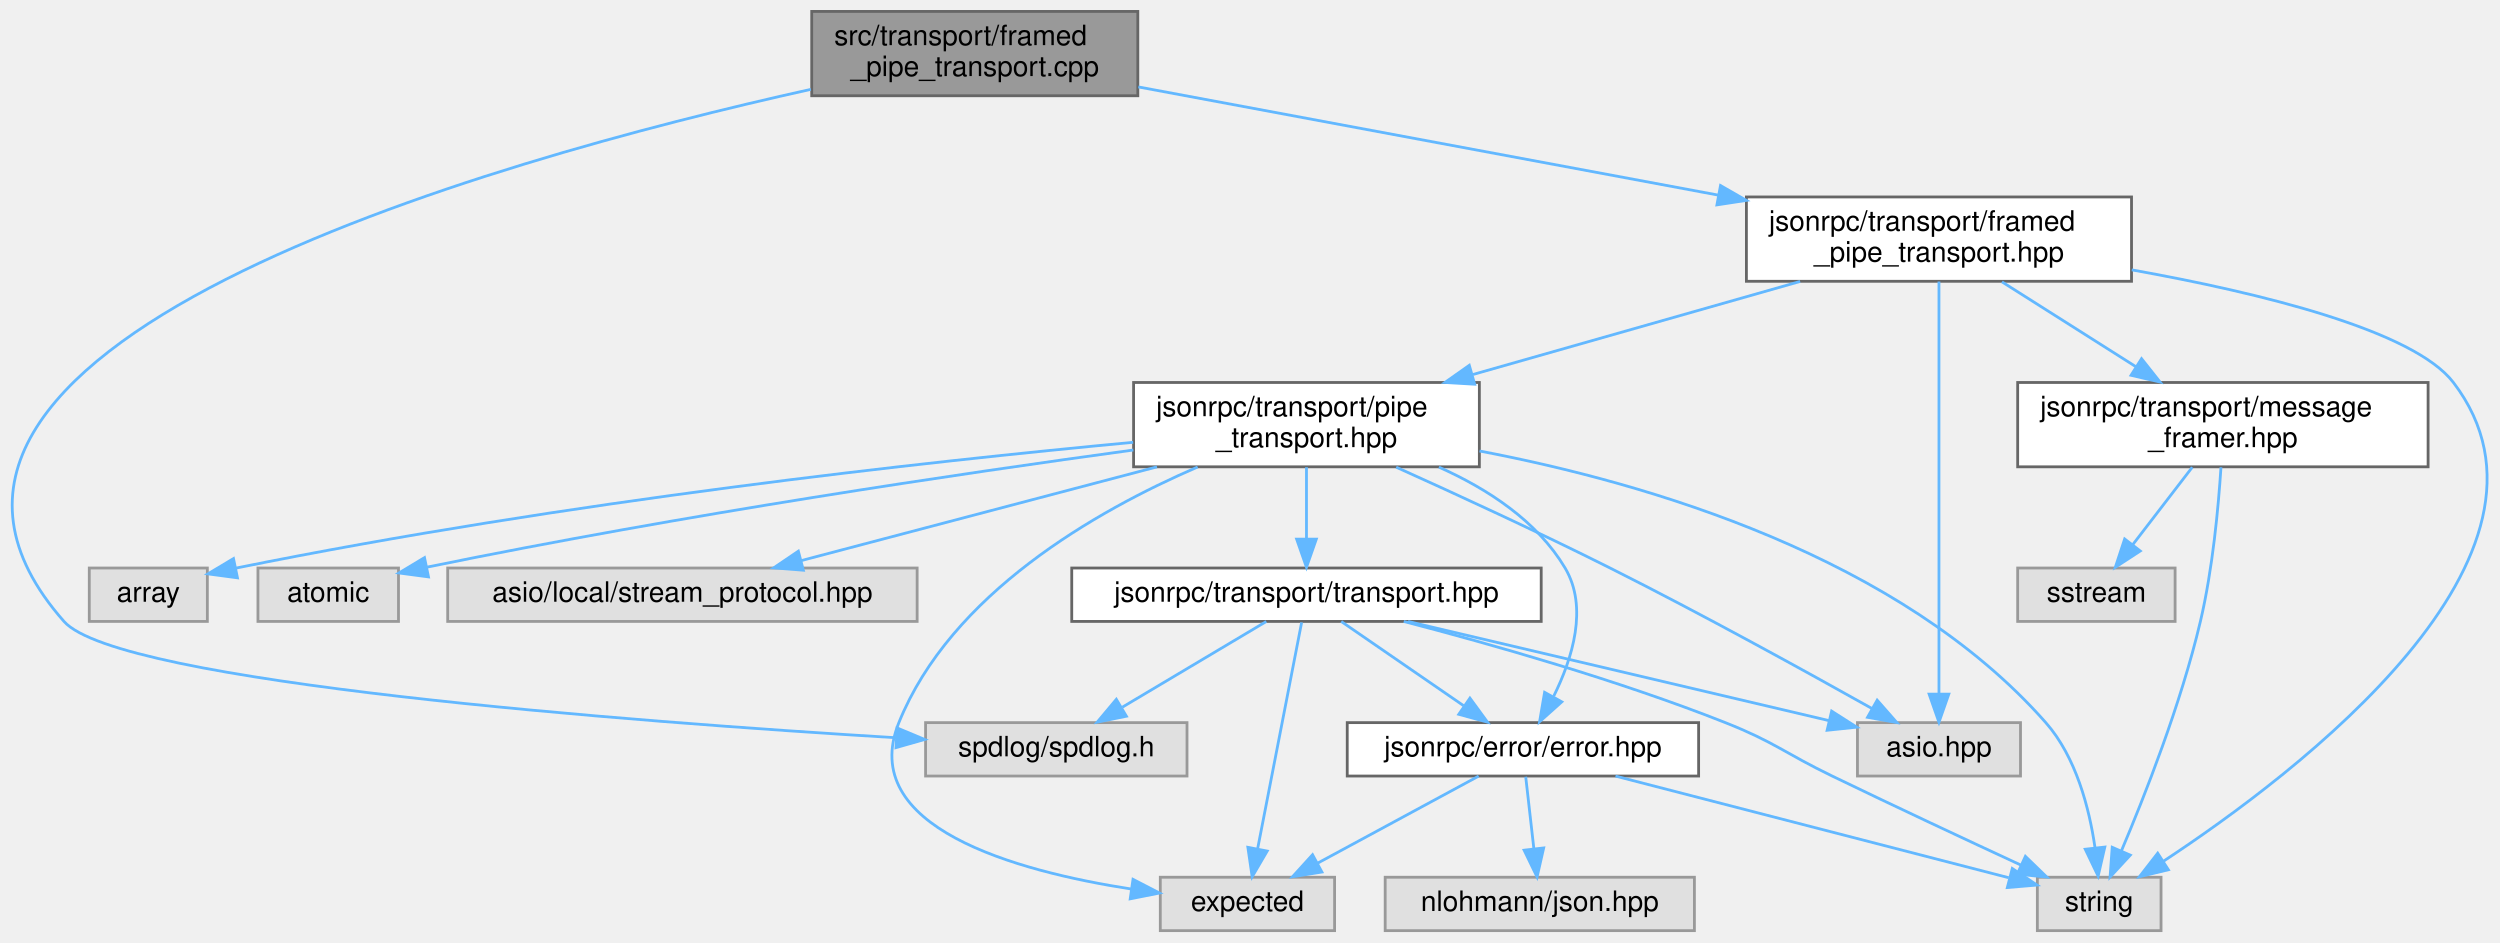
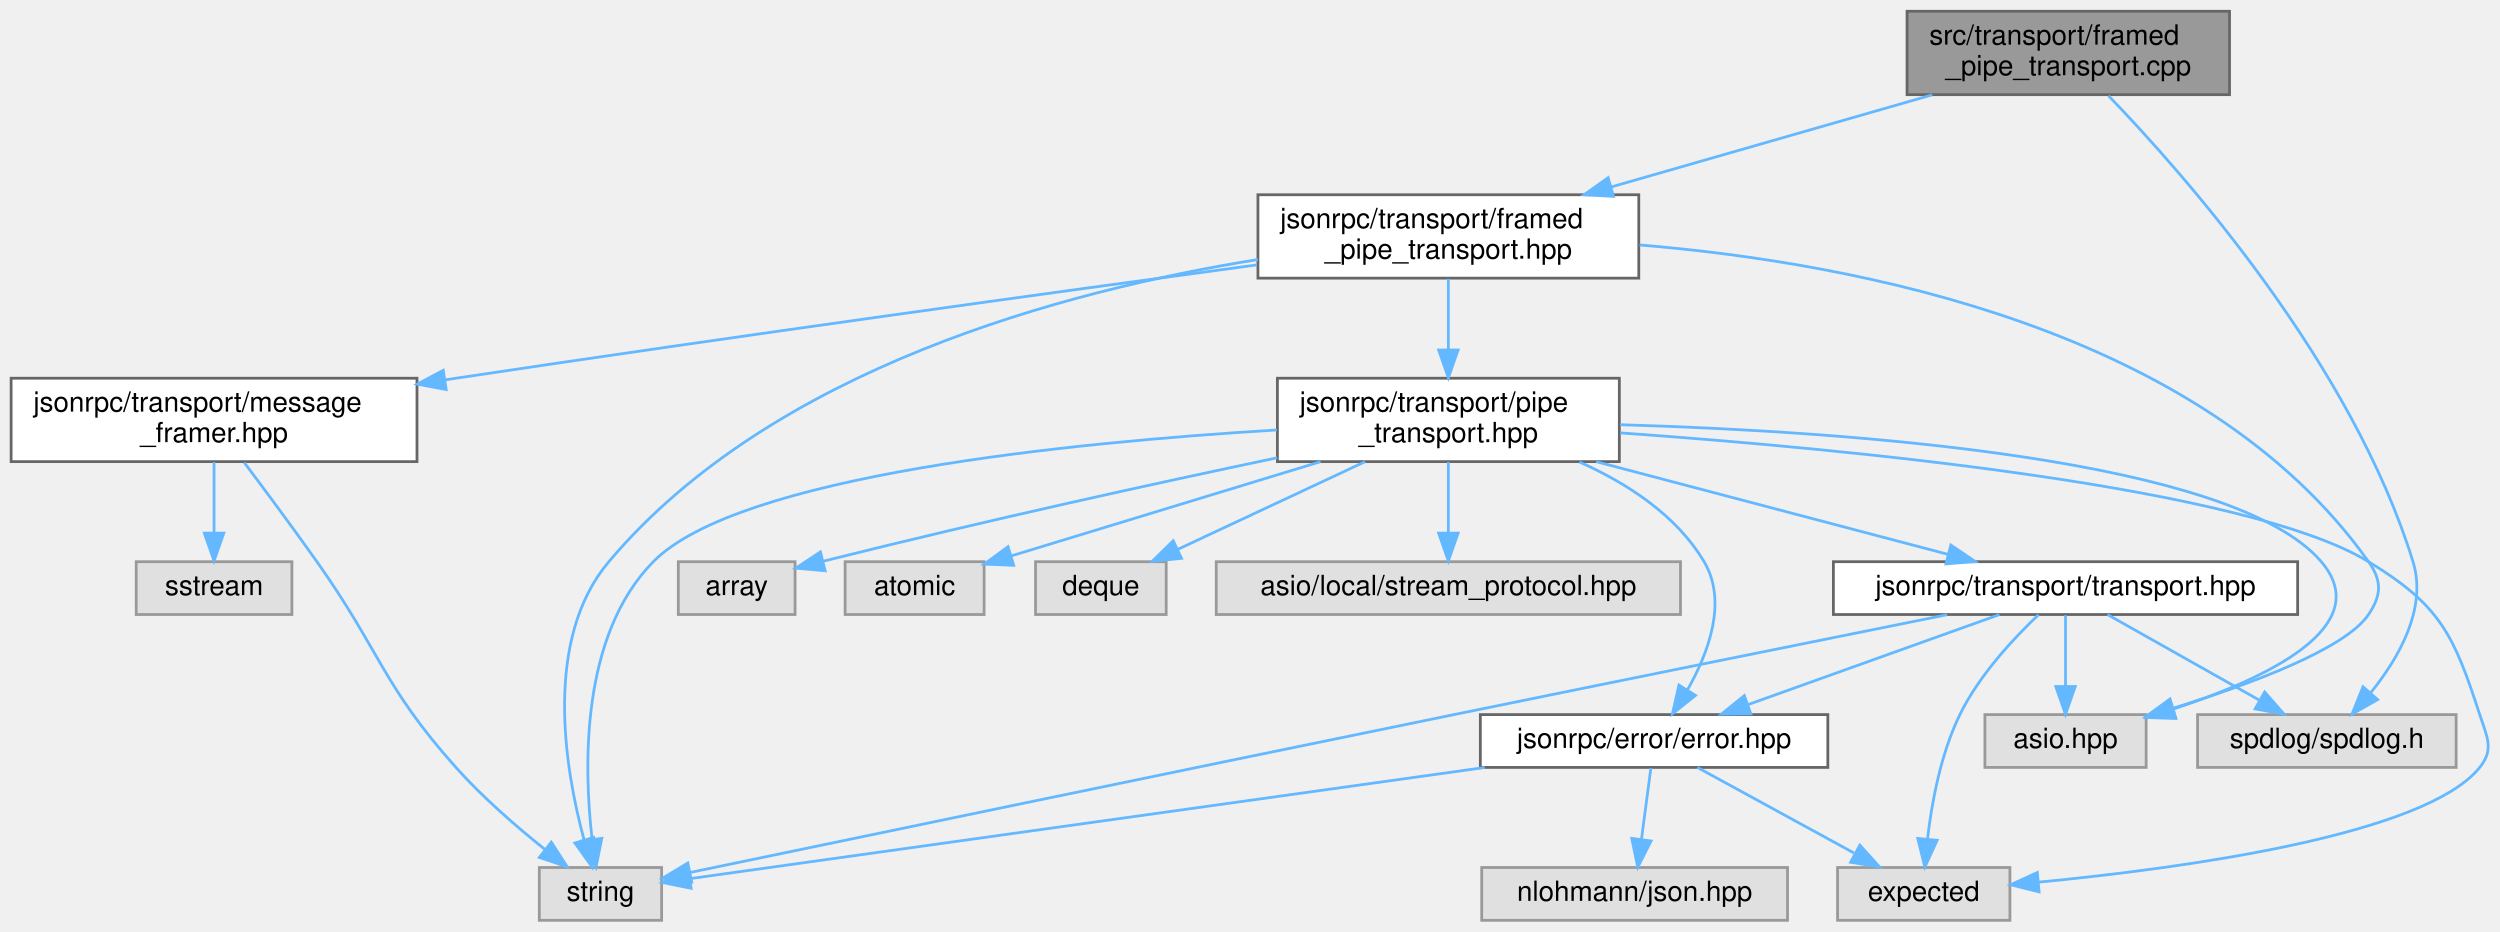
- <svg xmlns="http://www.w3.org/2000/svg" xmlns:xlink="http://www.w3.org/1999/xlink" width="889pt" height="335pt" viewBox="0.00 0.00 889.34 335.00">
+ <svg xmlns="http://www.w3.org/2000/svg" xmlns:xlink="http://www.w3.org/1999/xlink" width="899pt" height="335pt" viewBox="0.00 0.00 899.29 335.00">
  <g id="graph0" class="graph" transform="scale(1 1) rotate(0) translate(4 331)">
    <g id="Node000001" class="node">
      <g id="a_Node000001">
        <a xlink:title=" ">
-           <polygon fill="#999999" stroke="#666666" points="400.76,-327 284.76,-327 284.76,-297 400.76,-297 400.76,-327" />
-           <text text-anchor="start" x="292.76" y="-315" font-family="Helvetica,sans-Serif" font-size="10.00">src/transport/framed</text>
-           <text text-anchor="middle" x="342.76" y="-304" font-family="Helvetica,sans-Serif" font-size="10.00">_pipe_transport.cpp</text>
+           <polygon fill="#999999" stroke="#666666" points="798,-327 682,-327 682,-297 798,-297 798,-327" />
+           <text text-anchor="start" x="690" y="-315" font-family="Helvetica,sans-Serif" font-size="10.00">src/transport/framed</text>
+           <text text-anchor="middle" x="740" y="-304" font-family="Helvetica,sans-Serif" font-size="10.00">_pipe_transport.cpp</text>
        </a>
      </g>
    </g>
    <g id="Node000002" class="node">
      <g id="a_Node000002">
        <a xlink:href="framed__pipe__transport_8hpp.html" target="_top" xlink:title=" ">
-           <polygon fill="white" stroke="#666666" points="754.26,-261 617.26,-261 617.26,-231 754.26,-231 754.26,-261" />
-           <text text-anchor="start" x="625.26" y="-249" font-family="Helvetica,sans-Serif" font-size="10.00">jsonrpc/transport/framed</text>
-           <text text-anchor="middle" x="685.76" y="-238" font-family="Helvetica,sans-Serif" font-size="10.00">_pipe_transport.hpp</text>
+           <polygon fill="white" stroke="#666666" points="585.5,-261 448.5,-261 448.5,-231 585.5,-231 585.5,-261" />
+           <text text-anchor="start" x="456.5" y="-249" font-family="Helvetica,sans-Serif" font-size="10.00">jsonrpc/transport/framed</text>
+           <text text-anchor="middle" x="517" y="-238" font-family="Helvetica,sans-Serif" font-size="10.00">_pipe_transport.hpp</text>
        </a>
      </g>
    </g>
    <g id="edge1_Node000001_Node000002" class="edge">
      <g id="a_edge1_Node000001_Node000002">
        <a xlink:title=" ">
-           <path fill="none" stroke="#63b8ff" d="M400.94,-300.14C457.73,-289.55 544.52,-273.35 607.37,-261.63" />
-           <polygon fill="#63b8ff" stroke="#63b8ff" points="608.05,-265.06 617.24,-259.78 606.77,-258.18 608.05,-265.06" />
-         </a>
-       </g>
-     </g>
-     <g id="Node000015" class="node">
-       <g id="a_Node000015">
-         <a xlink:title=" ">
-           <polygon fill="#e0e0e0" stroke="#999999" points="418.26,-74 325.26,-74 325.26,-55 418.26,-55 418.26,-74" />
-           <text text-anchor="middle" x="371.76" y="-62" font-family="Helvetica,sans-Serif" font-size="10.00">spdlog/spdlog.h</text>
-         </a>
-       </g>
-     </g>
-     <g id="edge24_Node000001_Node000015" class="edge">
-       <g id="a_edge24_Node000001_Node000015">
-         <a xlink:title=" ">
-           <path fill="none" stroke="#63b8ff" d="M284.44,-299.28C169.66,-273.77 -67.27,-207.56 18.76,-110 38,-88.18 220.08,-74.38 314.92,-68.61" />
-           <polygon fill="#63b8ff" stroke="#63b8ff" points="315.15,-72.1 324.93,-68.01 314.73,-65.11 315.15,-72.1" />
+           <path fill="none" stroke="#63b8ff" d="M691.06,-296.95C657.08,-287.2 611.62,-274.16 575.69,-263.84" />
+           <polygon fill="#63b8ff" stroke="#63b8ff" points="576.4,-260.41 565.82,-261.01 574.47,-267.14 576.4,-260.41" />
+         </a>
+       </g>
+     </g>
+     <g id="Node000016" class="node">
+       <g id="a_Node000016">
+         <a xlink:title=" ">
+           <polygon fill="#e0e0e0" stroke="#999999" points="879.5,-74 786.5,-74 786.5,-55 879.5,-55 879.5,-74" />
+           <text text-anchor="middle" x="833" y="-62" font-family="Helvetica,sans-Serif" font-size="10.00">spdlog/spdlog.h</text>
+         </a>
+       </g>
+     </g>
+     <g id="edge25_Node000001_Node000016" class="edge">
+       <g id="a_edge25_Node000001_Node000016">
+         <a xlink:title=" ">
+           <path fill="none" stroke="#63b8ff" d="M754.45,-296.62C782.2,-267.85 842.15,-199.88 864,-129 869.17,-112.24 858.89,-94.39 848.81,-81.9" />
+           <polygon fill="#63b8ff" stroke="#63b8ff" points="851.28,-79.4 842.05,-74.18 846.01,-84.01 851.28,-79.4" />
        </a>
      </g>
    </g>
    <g id="Node000003" class="node">
      <g id="a_Node000003">
        <a xlink:title=" ">
-           <polygon fill="#e0e0e0" stroke="#999999" points="764.76,-19 720.76,-19 720.76,0 764.76,0 764.76,-19" />
-           <text text-anchor="middle" x="742.76" y="-7" font-family="Helvetica,sans-Serif" font-size="10.00">string</text>
+           <polygon fill="#e0e0e0" stroke="#999999" points="234,-19 190,-19 190,0 234,0 234,-19" />
+           <text text-anchor="middle" x="212" y="-7" font-family="Helvetica,sans-Serif" font-size="10.00">string</text>
        </a>
      </g>
    </g>
    <g id="edge2_Node000002_Node000003" class="edge">
      <g id="a_edge2_Node000002_Node000003">
        <a xlink:title=" ">
-           <path fill="none" stroke="#63b8ff" d="M754.35,-235.06C800.2,-226.84 854.62,-213.52 868.76,-195 915.63,-133.6 813.31,-56.06 765.56,-24.66" />
-           <polygon fill="#63b8ff" stroke="#63b8ff" points="767.37,-21.66 757.07,-19.18 763.57,-27.55 767.37,-21.66" />
+           <path fill="none" stroke="#63b8ff" d="M448.48,-237.7C379.02,-226.53 273.67,-198.55 215,-129 191.42,-101.05 199.13,-54.8 206.05,-29.13" />
+           <polygon fill="#63b8ff" stroke="#63b8ff" points="209.51,-29.79 208.97,-19.21 202.79,-27.82 209.51,-29.79" />
        </a>
      </g>
    </g>
    <g id="Node000004" class="node">
      <g id="a_Node000004">
        <a xlink:title=" ">
-           <polygon fill="#e0e0e0" stroke="#999999" points="714.76,-74 656.76,-74 656.76,-55 714.76,-55 714.76,-74" />
-           <text text-anchor="middle" x="685.76" y="-62" font-family="Helvetica,sans-Serif" font-size="10.00">asio.hpp</text>
+           <polygon fill="#e0e0e0" stroke="#999999" points="768,-74 710,-74 710,-55 768,-55 768,-74" />
+           <text text-anchor="middle" x="739" y="-62" font-family="Helvetica,sans-Serif" font-size="10.00">asio.hpp</text>
        </a>
      </g>
    </g>
    <g id="edge3_Node000002_Node000004" class="edge">
      <g id="a_edge3_Node000002_Node000004">
        <a xlink:title=" ">
-           <path fill="none" stroke="#63b8ff" d="M685.76,-230.91C685.76,-198.85 685.76,-120.38 685.76,-84.26" />
-           <polygon fill="#63b8ff" stroke="#63b8ff" points="689.26,-84.13 685.76,-74.13 682.26,-84.13 689.26,-84.13" />
+           <path fill="none" stroke="#63b8ff" d="M585.77,-242.94C664.03,-236.47 788.65,-212.69 848,-129 852.88,-122.11 852.71,-117.01 848,-110 839.73,-97.68 805.78,-85.03 777.95,-76.38" />
+           <polygon fill="#63b8ff" stroke="#63b8ff" points="778.61,-72.92 768.03,-73.38 776.59,-79.62 778.61,-72.92" />
        </a>
      </g>
    </g>
    <g id="Node000005" class="node">
      <g id="a_Node000005">
        <a xlink:href="message__framer_8hpp.html" target="_top" xlink:title=" ">
-           <polygon fill="white" stroke="#666666" points="859.76,-195 713.76,-195 713.76,-165 859.76,-165 859.76,-195" />
-           <text text-anchor="start" x="721.76" y="-183" font-family="Helvetica,sans-Serif" font-size="10.00">jsonrpc/transport/message</text>
-           <text text-anchor="middle" x="786.76" y="-172" font-family="Helvetica,sans-Serif" font-size="10.00">_framer.hpp</text>
+           <polygon fill="white" stroke="#666666" points="146,-195 0,-195 0,-165 146,-165 146,-195" />
+           <text text-anchor="start" x="8" y="-183" font-family="Helvetica,sans-Serif" font-size="10.00">jsonrpc/transport/message</text>
+           <text text-anchor="middle" x="73" y="-172" font-family="Helvetica,sans-Serif" font-size="10.00">_framer.hpp</text>
        </a>
      </g>
    </g>
    <g id="edge4_Node000002_Node000005" class="edge">
      <g id="a_edge4_Node000002_Node000005">
        <a xlink:title=" ">
-           <path fill="none" stroke="#63b8ff" d="M708.17,-230.8C722.16,-221.93 740.37,-210.39 755.74,-200.66" />
-           <polygon fill="#63b8ff" stroke="#63b8ff" points="757.83,-203.47 764.41,-195.16 754.08,-197.56 757.83,-203.47" />
+           <path fill="none" stroke="#63b8ff" d="M448.17,-235.78C376.23,-226.05 260.1,-210.06 160,-195 158.72,-194.81 157.44,-194.61 156.14,-194.42" />
+           <polygon fill="#63b8ff" stroke="#63b8ff" points="156.5,-190.93 146.08,-192.87 155.44,-197.85 156.5,-190.93" />
        </a>
      </g>
    </g>
    <g id="Node000007" class="node">
      <g id="a_Node000007">
        <a xlink:href="pipe__transport_8hpp.html" target="_top" xlink:title=" ">
-           <polygon fill="white" stroke="#666666" points="522.26,-195 399.26,-195 399.26,-165 522.26,-165 522.26,-195" />
-           <text text-anchor="start" x="407.26" y="-183" font-family="Helvetica,sans-Serif" font-size="10.00">jsonrpc/transport/pipe</text>
-           <text text-anchor="middle" x="460.76" y="-172" font-family="Helvetica,sans-Serif" font-size="10.00">_transport.hpp</text>
+           <polygon fill="white" stroke="#666666" points="578.5,-195 455.5,-195 455.5,-165 578.5,-165 578.5,-195" />
+           <text text-anchor="start" x="463.5" y="-183" font-family="Helvetica,sans-Serif" font-size="10.00">jsonrpc/transport/pipe</text>
+           <text text-anchor="middle" x="517" y="-172" font-family="Helvetica,sans-Serif" font-size="10.00">_transport.hpp</text>
        </a>
      </g>
    </g>
    <g id="edge7_Node000002_Node000007" class="edge">
      <g id="a_edge7_Node000002_Node000007">
        <a xlink:title=" ">
-           <path fill="none" stroke="#63b8ff" d="M636.38,-230.95C602.09,-221.2 556.23,-208.16 519.97,-197.84" />
-           <polygon fill="#63b8ff" stroke="#63b8ff" points="520.6,-194.38 510.02,-195.01 518.68,-201.11 520.6,-194.38" />
+           <path fill="none" stroke="#63b8ff" d="M517,-230.8C517,-223.34 517,-213.99 517,-205.41" />
+           <polygon fill="#63b8ff" stroke="#63b8ff" points="520.5,-205.16 517,-195.16 513.5,-205.16 520.5,-205.16" />
        </a>
      </g>
    </g>
    <g id="edge6_Node000005_Node000003" class="edge">
      <g id="a_edge6_Node000005_Node000003">
        <a xlink:title=" ">
-           <path fill="none" stroke="#63b8ff" d="M786.08,-164.83C785.17,-150.76 783.15,-128.66 778.76,-110 771.83,-80.6 758.95,-47.91 750.62,-28.29" />
-           <polygon fill="#63b8ff" stroke="#63b8ff" points="753.82,-26.86 746.63,-19.08 747.39,-29.65 753.82,-26.86" />
+           <path fill="none" stroke="#63b8ff" d="M83.85,-164.68C91.31,-154.75 101.39,-141.17 110,-129 132.92,-96.59 133.57,-84.62 160,-55 169.64,-44.2 181.89,-33.59 192.08,-25.45" />
+           <polygon fill="#63b8ff" stroke="#63b8ff" points="194.31,-28.14 200.04,-19.23 190.01,-22.62 194.31,-28.14" />
        </a>
      </g>
    </g>
    <g id="Node000006" class="node">
      <g id="a_Node000006">
        <a xlink:title=" ">
-           <polygon fill="#e0e0e0" stroke="#999999" points="769.76,-129 713.76,-129 713.76,-110 769.76,-110 769.76,-129" />
-           <text text-anchor="middle" x="741.76" y="-117" font-family="Helvetica,sans-Serif" font-size="10.00">sstream</text>
+           <polygon fill="#e0e0e0" stroke="#999999" points="101,-129 45,-129 45,-110 101,-110 101,-129" />
+           <text text-anchor="middle" x="73" y="-117" font-family="Helvetica,sans-Serif" font-size="10.00">sstream</text>
        </a>
      </g>
    </g>
    <g id="edge5_Node000005_Node000006" class="edge">
      <g id="a_edge5_Node000005_Node000006">
        <a xlink:title=" ">
-           <path fill="none" stroke="#63b8ff" d="M775.86,-164.84C769.47,-156.52 761.34,-145.96 754.63,-137.23" />
-           <polygon fill="#63b8ff" stroke="#63b8ff" points="757.37,-135.06 748.5,-129.27 751.82,-139.33 757.37,-135.06" />
-         </a>
-       </g>
-     </g>
-     <g id="edge11_Node000007_Node000003" class="edge">
-       <g id="a_edge11_Node000007_Node000003">
-         <a xlink:title=" ">
-           <path fill="none" stroke="#63b8ff" d="M522.32,-170.63C582.31,-159.21 671.85,-132.94 723.76,-74 734.57,-61.72 739.23,-43.49 741.24,-29.71" />
-           <polygon fill="#63b8ff" stroke="#63b8ff" points="744.76,-29.73 742.38,-19.41 737.8,-28.96 744.76,-29.73" />
-         </a>
-       </g>
-     </g>
-     <g id="edge12_Node000007_Node000004" class="edge">
-       <g id="a_edge12_Node000007_Node000004">
-         <a xlink:title=" ">
-           <path fill="none" stroke="#63b8ff" d="M492.67,-164.87C514.31,-155.13 543.46,-141.7 568.76,-129 601.43,-112.59 638.4,-92.21 661.88,-79.04" />
-           <polygon fill="#63b8ff" stroke="#63b8ff" points="663.78,-81.99 670.77,-74.03 660.34,-75.89 663.78,-81.99" />
+           <path fill="none" stroke="#63b8ff" d="M73,-164.84C73,-157.21 73,-147.7 73,-139.45" />
+           <polygon fill="#63b8ff" stroke="#63b8ff" points="76.5,-139.27 73,-129.27 69.5,-139.27 76.5,-139.27" />
+         </a>
+       </g>
+     </g>
+     <g id="edge12_Node000007_Node000003" class="edge">
+       <g id="a_edge12_Node000007_Node000003">
+         <a xlink:title=" ">
+           <path fill="none" stroke="#63b8ff" d="M455.31,-176.39C380.77,-171.9 261.52,-159.96 231,-129 204.88,-102.51 205.95,-55.31 208.99,-29.19" />
+           <polygon fill="#63b8ff" stroke="#63b8ff" points="212.48,-29.5 210.39,-19.11 205.55,-28.54 212.48,-29.5" />
+         </a>
+       </g>
+     </g>
+     <g id="edge13_Node000007_Node000004" class="edge">
+       <g id="a_edge13_Node000007_Node000004">
+         <a xlink:title=" ">
+           <path fill="none" stroke="#63b8ff" d="M578.84,-178.28C660.93,-175.86 799.24,-166.21 831,-129 850.95,-105.62 811.01,-86.87 777.64,-75.96" />
+           <polygon fill="#63b8ff" stroke="#63b8ff" points="778.61,-72.6 768.02,-72.97 776.53,-79.28 778.61,-72.6" />
        </a>
      </g>
    </g>
    <g id="Node000008" class="node">
      <g id="a_Node000008">
        <a xlink:title=" ">
-           <polygon fill="#e0e0e0" stroke="#999999" points="69.76,-129 27.76,-129 27.76,-110 69.76,-110 69.76,-129" />
-           <text text-anchor="middle" x="48.76" y="-117" font-family="Helvetica,sans-Serif" font-size="10.00">array</text>
+           <polygon fill="#e0e0e0" stroke="#999999" points="282,-129 240,-129 240,-110 282,-110 282,-129" />
+           <text text-anchor="middle" x="261" y="-117" font-family="Helvetica,sans-Serif" font-size="10.00">array</text>
        </a>
      </g>
    </g>
    <g id="edge8_Node000007_Node000008" class="edge">
      <g id="a_edge8_Node000007_Node000008">
        <a xlink:title=" ">
-           <path fill="none" stroke="#63b8ff" d="M399.1,-173.72C325.28,-166.78 197.82,-152.83 79.89,-128.96" />
-           <polygon fill="#63b8ff" stroke="#63b8ff" points="80.47,-125.51 69.97,-126.92 79.06,-132.36 80.47,-125.51" />
+           <path fill="none" stroke="#63b8ff" d="M455.38,-166.38C412.13,-157.29 352.73,-144.34 292.02,-129.15" />
+           <polygon fill="#63b8ff" stroke="#63b8ff" points="292.82,-125.74 282.26,-126.69 291.11,-132.53 292.82,-125.74" />
        </a>
      </g>
    </g>
    <g id="Node000009" class="node">
      <g id="a_Node000009">
        <a xlink:title=" ">
-           <polygon fill="#e0e0e0" stroke="#999999" points="137.76,-129 87.76,-129 87.76,-110 137.76,-110 137.76,-129" />
-           <text text-anchor="middle" x="112.76" y="-117" font-family="Helvetica,sans-Serif" font-size="10.00">atomic</text>
+           <polygon fill="#e0e0e0" stroke="#999999" points="350,-129 300,-129 300,-110 350,-110 350,-129" />
+           <text text-anchor="middle" x="325" y="-117" font-family="Helvetica,sans-Serif" font-size="10.00">atomic</text>
        </a>
      </g>
    </g>
    <g id="edge9_Node000007_Node000009" class="edge">
      <g id="a_edge9_Node000007_Node000009">
        <a xlink:title=" ">
-           <path fill="none" stroke="#63b8ff" d="M399.17,-170.98C337.69,-162.58 240.32,-148.21 147.99,-129.33" />
-           <polygon fill="#63b8ff" stroke="#63b8ff" points="148.43,-125.84 137.92,-127.24 147.01,-132.7 148.43,-125.84" />
+           <path fill="none" stroke="#63b8ff" d="M471.01,-164.99C436.92,-154.6 391.16,-140.66 360.02,-131.17" />
+           <polygon fill="#63b8ff" stroke="#63b8ff" points="360.64,-127.7 350.05,-128.13 358.6,-134.4 360.64,-127.7" />
        </a>
      </g>
    </g>
    <g id="Node000010" class="node">
      <g id="a_Node000010">
        <a xlink:title=" ">
-           <polygon fill="#e0e0e0" stroke="#999999" points="470.76,-19 408.76,-19 408.76,0 470.76,0 470.76,-19" />
-           <text text-anchor="middle" x="439.76" y="-7" font-family="Helvetica,sans-Serif" font-size="10.00">expected</text>
+           <polygon fill="#e0e0e0" stroke="#999999" points="415.5,-129 368.5,-129 368.5,-110 415.5,-110 415.5,-129" />
+           <text text-anchor="middle" x="392" y="-117" font-family="Helvetica,sans-Serif" font-size="10.00">deque</text>
        </a>
      </g>
    </g>
    <g id="edge10_Node000007_Node000010" class="edge">
      <g id="a_edge10_Node000007_Node000010">
        <a xlink:title=" ">
-           <path fill="none" stroke="#63b8ff" d="M422.04,-164.94C385.7,-149.23 334.25,-119.83 315.76,-74 300.79,-36.91 356.9,-21.24 398.51,-14.79" />
-           <polygon fill="#63b8ff" stroke="#63b8ff" points="399.05,-18.25 408.46,-13.38 398.06,-11.32 399.05,-18.25" />
+           <path fill="none" stroke="#63b8ff" d="M487.06,-164.99C466.58,-155.4 439.62,-142.79 419.65,-133.44" />
+           <polygon fill="#63b8ff" stroke="#63b8ff" points="421,-130.21 410.46,-129.14 418.03,-136.55 421,-130.21" />
        </a>
      </g>
    </g>
    <g id="Node000011" class="node">
      <g id="a_Node000011">
        <a xlink:title=" ">
-           <polygon fill="#e0e0e0" stroke="#999999" points="322.26,-129 155.26,-129 155.26,-110 322.26,-110 322.26,-129" />
-           <text text-anchor="middle" x="238.76" y="-117" font-family="Helvetica,sans-Serif" font-size="10.00">asio/local/stream_protocol.hpp</text>
-         </a>
-       </g>
-     </g>
-     <g id="edge13_Node000007_Node000011" class="edge">
-       <g id="a_edge13_Node000007_Node000011">
-         <a xlink:title=" ">
-           <path fill="none" stroke="#63b8ff" d="M407.58,-164.99C368.77,-154.76 316.88,-141.09 280.91,-131.61" />
-           <polygon fill="#63b8ff" stroke="#63b8ff" points="281.78,-128.22 271.22,-129.05 280,-134.99 281.78,-128.22" />
+           <polygon fill="#e0e0e0" stroke="#999999" points="719,-19 657,-19 657,0 719,0 719,-19" />
+           <text text-anchor="middle" x="688" y="-7" font-family="Helvetica,sans-Serif" font-size="10.00">expected</text>
+         </a>
+       </g>
+     </g>
+     <g id="edge11_Node000007_Node000011" class="edge">
+       <g id="a_edge11_Node000007_Node000011">
+         <a xlink:title=" ">
+           <path fill="none" stroke="#63b8ff" d="M578.85,-175.33C661.84,-169.46 803.92,-155.78 848,-129 873.83,-113.31 878.65,-102.74 888,-74 890.61,-65.97 893.28,-61.59 888,-55 868.49,-30.68 781.91,-18.8 729.27,-13.73" />
+           <polygon fill="#63b8ff" stroke="#63b8ff" points="729.5,-10.23 719.22,-12.8 728.86,-17.2 729.5,-10.23" />
        </a>
      </g>
    </g>
    <g id="Node000012" class="node">
      <g id="a_Node000012">
-         <a xlink:href="error_8hpp.html" target="_top" xlink:title=" ">
-           <polygon fill="white" stroke="#666666" points="600.26,-74 475.26,-74 475.26,-55 600.26,-55 600.26,-74" />
-           <text text-anchor="middle" x="537.76" y="-62" font-family="Helvetica,sans-Serif" font-size="10.00">jsonrpc/error/error.hpp</text>
+         <a xlink:title=" ">
+           <polygon fill="#e0e0e0" stroke="#999999" points="600.5,-129 433.5,-129 433.5,-110 600.5,-110 600.5,-129" />
+           <text text-anchor="middle" x="517" y="-117" font-family="Helvetica,sans-Serif" font-size="10.00">asio/local/stream_protocol.hpp</text>
        </a>
      </g>
    </g>
    <g id="edge14_Node000007_Node000012" class="edge">
      <g id="a_edge14_Node000007_Node000012">
        <a xlink:title=" ">
-           <path fill="none" stroke="#63b8ff" d="M507.87,-164.89C525.11,-157.2 542.82,-145.72 552.76,-129 561.06,-115.03 555.35,-96.78 548.72,-83.43" />
-           <polygon fill="#63b8ff" stroke="#63b8ff" points="551.59,-81.39 543.69,-74.33 545.47,-84.78 551.59,-81.39" />
+           <path fill="none" stroke="#63b8ff" d="M517,-164.84C517,-157.21 517,-147.7 517,-139.45" />
+           <polygon fill="#63b8ff" stroke="#63b8ff" points="520.5,-139.27 517,-129.27 513.5,-139.27 520.5,-139.27" />
+         </a>
+       </g>
+     </g>
+     <g id="Node000013" class="node">
+       <g id="a_Node000013">
+         <a xlink:href="error_8hpp.html" target="_top" xlink:title=" ">
+           <polygon fill="white" stroke="#666666" points="653.5,-74 528.5,-74 528.5,-55 653.5,-55 653.5,-74" />
+           <text text-anchor="middle" x="591" y="-62" font-family="Helvetica,sans-Serif" font-size="10.00">jsonrpc/error/error.hpp</text>
+         </a>
+       </g>
+     </g>
+     <g id="edge15_Node000007_Node000013" class="edge">
+       <g id="a_edge15_Node000007_Node000013">
+         <a xlink:title=" ">
+           <path fill="none" stroke="#63b8ff" d="M564.12,-164.89C581.35,-157.2 599.06,-145.72 609,-129 617.48,-114.73 610.6,-96.28 603.03,-82.95" />
+           <polygon fill="#63b8ff" stroke="#63b8ff" points="605.88,-80.9 597.6,-74.28 599.94,-84.61 605.88,-80.9" />
+         </a>
+       </g>
+     </g>
+     <g id="Node000015" class="node">
+       <g id="a_Node000015">
+         <a xlink:href="transport_8hpp.html" target="_top" xlink:title=" ">
+           <polygon fill="white" stroke="#666666" points="822.5,-129 655.5,-129 655.5,-110 822.5,-110 822.5,-129" />
+           <text text-anchor="middle" x="739" y="-117" font-family="Helvetica,sans-Serif" font-size="10.00">jsonrpc/transport/transport.hpp</text>
+         </a>
+       </g>
+     </g>
+     <g id="edge19_Node000007_Node000015" class="edge">
+       <g id="a_edge19_Node000007_Node000015">
+         <a xlink:title=" ">
+           <path fill="none" stroke="#63b8ff" d="M570.17,-164.99C608.98,-154.76 660.88,-141.09 696.84,-131.61" />
+           <polygon fill="#63b8ff" stroke="#63b8ff" points="697.76,-134.99 706.54,-129.05 695.98,-128.22 697.76,-134.99" />
+         </a>
+       </g>
+     </g>
+     <g id="edge17_Node000013_Node000003" class="edge">
+       <g id="a_edge17_Node000013_Node000003">
+         <a xlink:title=" ">
+           <path fill="none" stroke="#63b8ff" d="M530.11,-54.98C448.81,-43.62 307.72,-23.89 244.4,-15.03" />
+           <polygon fill="#63b8ff" stroke="#63b8ff" points="244.6,-11.52 234.21,-13.61 243.63,-18.46 244.6,-11.52" />
+         </a>
+       </g>
+     </g>
+     <g id="edge16_Node000013_Node000011" class="edge">
+       <g id="a_edge16_Node000013_Node000011">
+         <a xlink:title=" ">
+           <path fill="none" stroke="#63b8ff" d="M606.58,-54.98C621.77,-46.69 645.1,-33.94 662.9,-24.22" />
+           <polygon fill="#63b8ff" stroke="#63b8ff" points="665.03,-27.04 672.13,-19.17 661.68,-20.89 665.03,-27.04" />
        </a>
      </g>
    </g>
    <g id="Node000014" class="node">
      <g id="a_Node000014">
-         <a xlink:href="transport_8hpp.html" target="_top" xlink:title=" ">
-           <polygon fill="white" stroke="#666666" points="544.26,-129 377.26,-129 377.26,-110 544.26,-110 544.26,-129" />
-           <text text-anchor="middle" x="460.76" y="-117" font-family="Helvetica,sans-Serif" font-size="10.00">jsonrpc/transport/transport.hpp</text>
-         </a>
-       </g>
-     </g>
-     <g id="edge18_Node000007_Node000014" class="edge">
-       <g id="a_edge18_Node000007_Node000014">
-         <a xlink:title=" ">
-           <path fill="none" stroke="#63b8ff" d="M460.76,-164.84C460.76,-157.21 460.76,-147.7 460.76,-139.45" />
-           <polygon fill="#63b8ff" stroke="#63b8ff" points="464.26,-139.27 460.76,-129.27 457.26,-139.27 464.26,-139.27" />
-         </a>
-       </g>
-     </g>
-     <g id="edge16_Node000012_Node000003" class="edge">
-       <g id="a_edge16_Node000012_Node000003">
-         <a xlink:title=" ">
-           <path fill="none" stroke="#63b8ff" d="M570.69,-54.98C609.18,-45.03 672.44,-28.68 710.59,-18.82" />
-           <polygon fill="#63b8ff" stroke="#63b8ff" points="711.84,-22.11 720.64,-16.22 710.08,-15.33 711.84,-22.11" />
-         </a>
-       </g>
-     </g>
-     <g id="edge15_Node000012_Node000010" class="edge">
-       <g id="a_edge15_Node000012_Node000010">
-         <a xlink:title=" ">
-           <path fill="none" stroke="#63b8ff" d="M522.01,-54.98C506.53,-46.61 482.66,-33.7 464.62,-23.95" />
-           <polygon fill="#63b8ff" stroke="#63b8ff" points="466.25,-20.85 455.79,-19.17 462.92,-27.01 466.25,-20.85" />
-         </a>
-       </g>
-     </g>
-     <g id="Node000013" class="node">
-       <g id="a_Node000013">
-         <a xlink:title=" ">
-           <polygon fill="#e0e0e0" stroke="#999999" points="598.76,-19 488.76,-19 488.76,0 598.76,0 598.76,-19" />
-           <text text-anchor="middle" x="543.76" y="-7" font-family="Helvetica,sans-Serif" font-size="10.00">nlohmann/json.hpp</text>
-         </a>
-       </g>
-     </g>
-     <g id="edge17_Node000012_Node000013" class="edge">
-       <g id="a_edge17_Node000012_Node000013">
-         <a xlink:title=" ">
-           <path fill="none" stroke="#63b8ff" d="M538.75,-54.75C539.53,-47.8 540.66,-37.85 541.65,-29.13" />
-           <polygon fill="#63b8ff" stroke="#63b8ff" points="545.14,-29.42 542.79,-19.09 538.18,-28.63 545.14,-29.42" />
-         </a>
-       </g>
-     </g>
-     <g id="edge20_Node000014_Node000003" class="edge">
-       <g id="a_edge20_Node000014_Node000003">
-         <a xlink:title=" ">
-           <path fill="none" stroke="#63b8ff" d="M495.36,-109.99C525.93,-102.04 571.48,-89.15 609.76,-74 627.31,-67.05 630.76,-63.23 647.76,-55 670.23,-44.12 695.88,-32.13 714.86,-23.34" />
-           <polygon fill="#63b8ff" stroke="#63b8ff" points="716.51,-26.43 724.12,-19.06 713.58,-20.08 716.51,-26.43" />
-         </a>
-       </g>
-     </g>
-     <g id="edge21_Node000014_Node000004" class="edge">
-       <g id="a_edge21_Node000014_Node000004">
-         <a xlink:title=" ">
-           <path fill="none" stroke="#63b8ff" d="M496.91,-109.98C537.88,-100.33 604.43,-84.66 646.6,-74.72" />
-           <polygon fill="#63b8ff" stroke="#63b8ff" points="647.58,-78.09 656.51,-72.39 645.97,-71.28 647.58,-78.09" />
-         </a>
-       </g>
-     </g>
-     <g id="edge19_Node000014_Node000010" class="edge">
-       <g id="a_edge19_Node000014_Node000010">
-         <a xlink:title=" ">
-           <path fill="none" stroke="#63b8ff" d="M459.04,-109.66C455.64,-92.17 447.98,-52.8 443.41,-29.27" />
-           <polygon fill="#63b8ff" stroke="#63b8ff" points="446.79,-28.31 441.44,-19.16 439.91,-29.64 446.79,-28.31" />
-         </a>
-       </g>
-     </g>
-     <g id="edge23_Node000014_Node000012" class="edge">
-       <g id="a_edge23_Node000014_Node000012">
-         <a xlink:title=" ">
-           <path fill="none" stroke="#63b8ff" d="M473.13,-109.98C484.85,-101.92 502.68,-89.65 516.64,-80.03" />
-           <polygon fill="#63b8ff" stroke="#63b8ff" points="518.91,-82.72 525.16,-74.17 514.94,-76.96 518.91,-82.72" />
-         </a>
-       </g>
-     </g>
-     <g id="edge22_Node000014_Node000015" class="edge">
-       <g id="a_edge22_Node000014_Node000015">
-         <a xlink:title=" ">
-           <path fill="none" stroke="#63b8ff" d="M446.46,-109.98C432.66,-101.77 411.52,-89.18 395.24,-79.49" />
-           <polygon fill="#63b8ff" stroke="#63b8ff" points="396.7,-76.28 386.32,-74.17 393.12,-82.29 396.7,-76.28" />
+         <a xlink:title=" ">
+           <polygon fill="#e0e0e0" stroke="#999999" points="639,-19 529,-19 529,0 639,0 639,-19" />
+           <text text-anchor="middle" x="584" y="-7" font-family="Helvetica,sans-Serif" font-size="10.00">nlohmann/json.hpp</text>
+         </a>
+       </g>
+     </g>
+     <g id="edge18_Node000013_Node000014" class="edge">
+       <g id="a_edge18_Node000013_Node000014">
+         <a xlink:title=" ">
+           <path fill="none" stroke="#63b8ff" d="M589.84,-54.75C588.93,-47.8 587.61,-37.85 586.46,-29.13" />
+           <polygon fill="#63b8ff" stroke="#63b8ff" points="589.91,-28.54 585.13,-19.09 582.97,-29.46 589.91,-28.54" />
+         </a>
+       </g>
+     </g>
+     <g id="edge21_Node000015_Node000003" class="edge">
+       <g id="a_edge21_Node000015_Node000003">
+         <a xlink:title=" ">
+           <path fill="none" stroke="#63b8ff" d="M696.4,-109.94C652.08,-101.02 580.66,-86.61 519,-74 418.81,-53.51 300.31,-28.89 244.35,-17.24" />
+           <polygon fill="#63b8ff" stroke="#63b8ff" points="244.84,-13.77 234.33,-15.15 243.41,-20.62 244.84,-13.77" />
+         </a>
+       </g>
+     </g>
+     <g id="edge22_Node000015_Node000004" class="edge">
+       <g id="a_edge22_Node000015_Node000004">
+         <a xlink:title=" ">
+           <path fill="none" stroke="#63b8ff" d="M739,-109.75C739,-102.8 739,-92.85 739,-84.13" />
+           <polygon fill="#63b8ff" stroke="#63b8ff" points="742.5,-84.09 739,-74.09 735.5,-84.09 742.5,-84.09" />
+         </a>
+       </g>
+     </g>
+     <g id="edge20_Node000015_Node000011" class="edge">
+       <g id="a_edge20_Node000015_Node000011">
+         <a xlink:title=" ">
+           <path fill="none" stroke="#63b8ff" d="M729.32,-109.95C720.54,-101.65 707.96,-88.24 701,-74 694.12,-59.92 690.88,-42.38 689.36,-29.3" />
+           <polygon fill="#63b8ff" stroke="#63b8ff" points="692.82,-28.79 688.41,-19.15 685.85,-29.44 692.82,-28.79" />
+         </a>
+       </g>
+     </g>
+     <g id="edge24_Node000015_Node000013" class="edge">
+       <g id="a_edge24_Node000015_Node000013">
+         <a xlink:title=" ">
+           <path fill="none" stroke="#63b8ff" d="M715.22,-109.98C690.77,-101.23 652.47,-87.51 624.85,-77.62" />
+           <polygon fill="#63b8ff" stroke="#63b8ff" points="625.81,-74.25 615.21,-74.17 623.45,-80.84 625.81,-74.25" />
+         </a>
+       </g>
+     </g>
+     <g id="edge23_Node000015_Node000016" class="edge">
+       <g id="a_edge23_Node000015_Node000016">
+         <a xlink:title=" ">
+           <path fill="none" stroke="#63b8ff" d="M754.1,-109.98C768.82,-101.69 791.42,-88.94 808.67,-79.22" />
+           <polygon fill="#63b8ff" stroke="#63b8ff" points="810.63,-82.13 817.62,-74.17 807.19,-76.03 810.63,-82.13" />
        </a>
      </g>
    </g>
  </g>
</svg>
